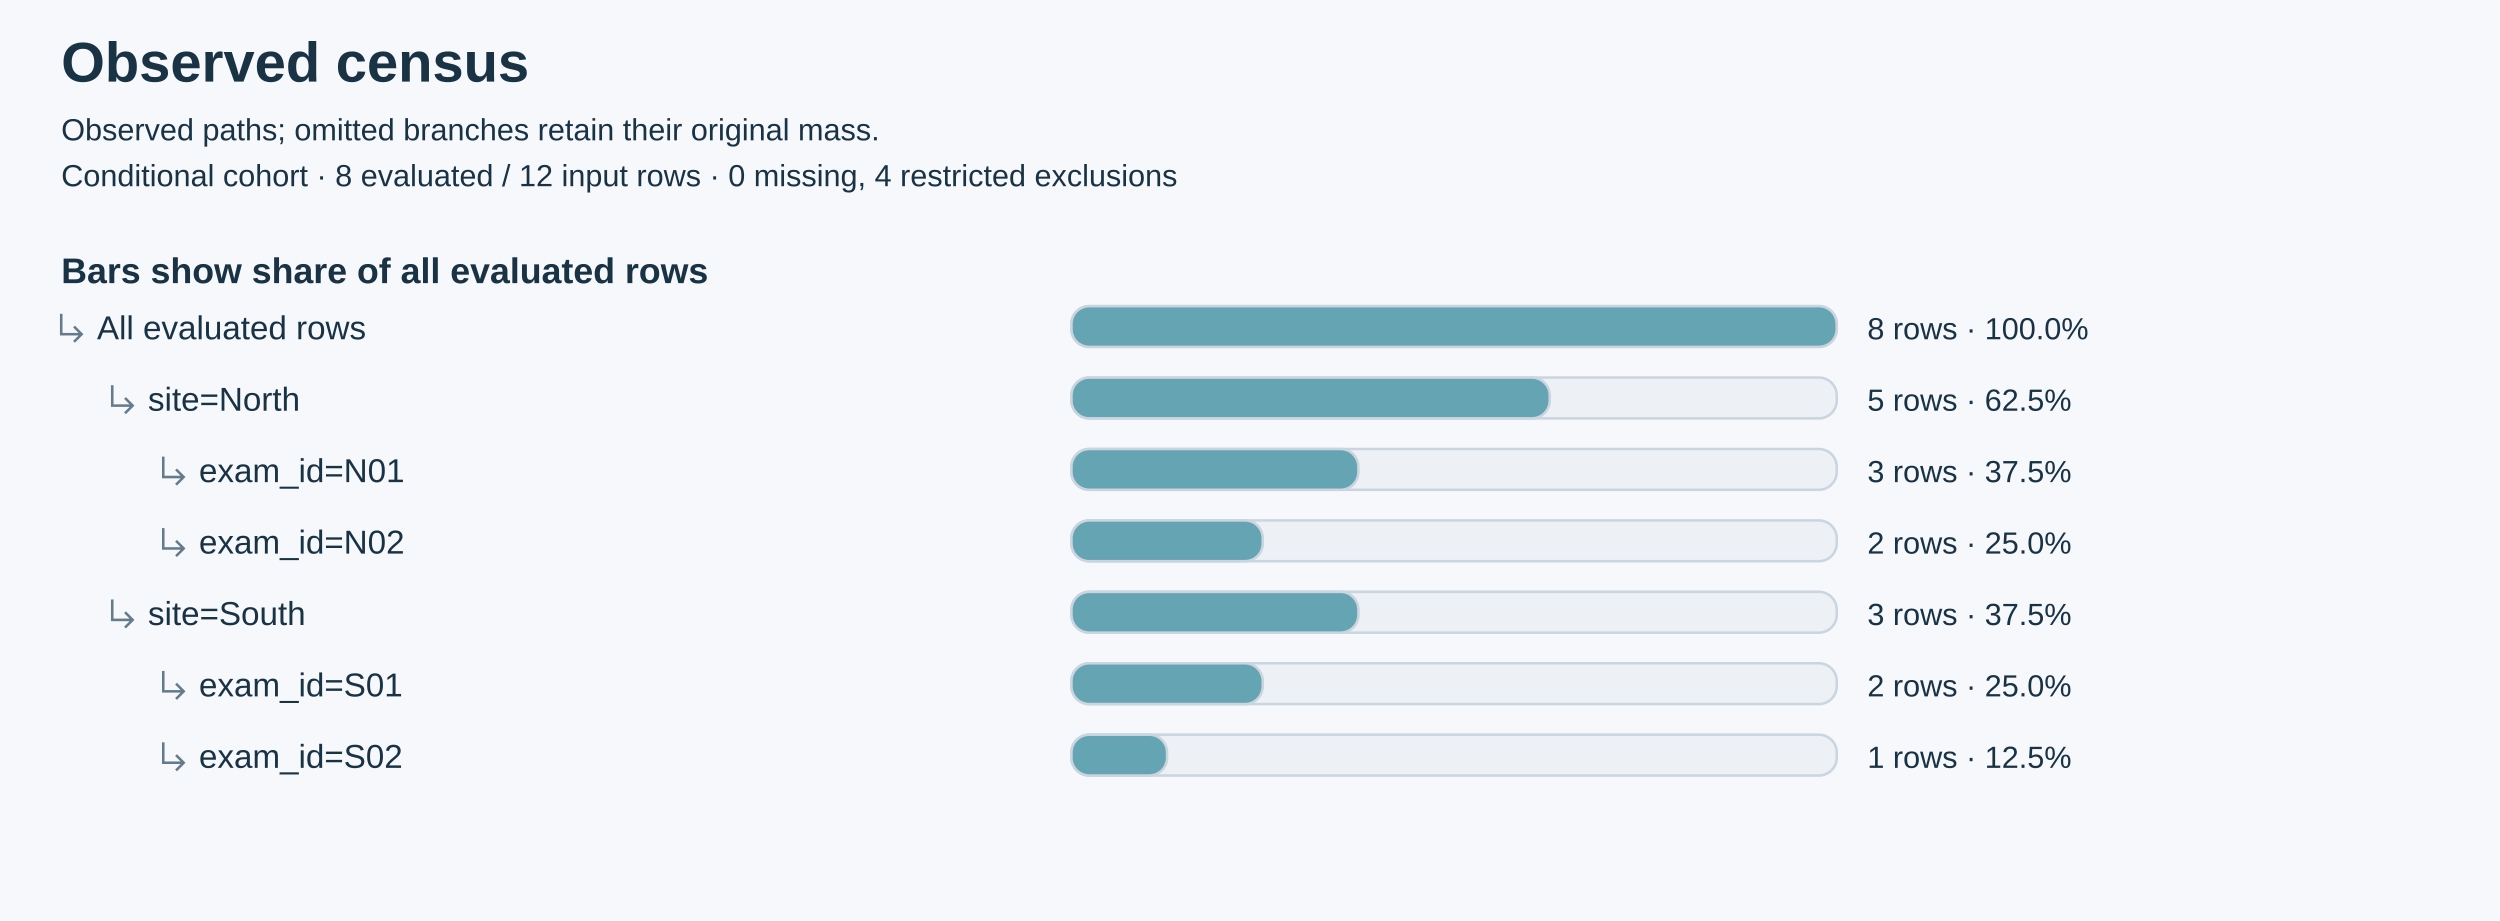
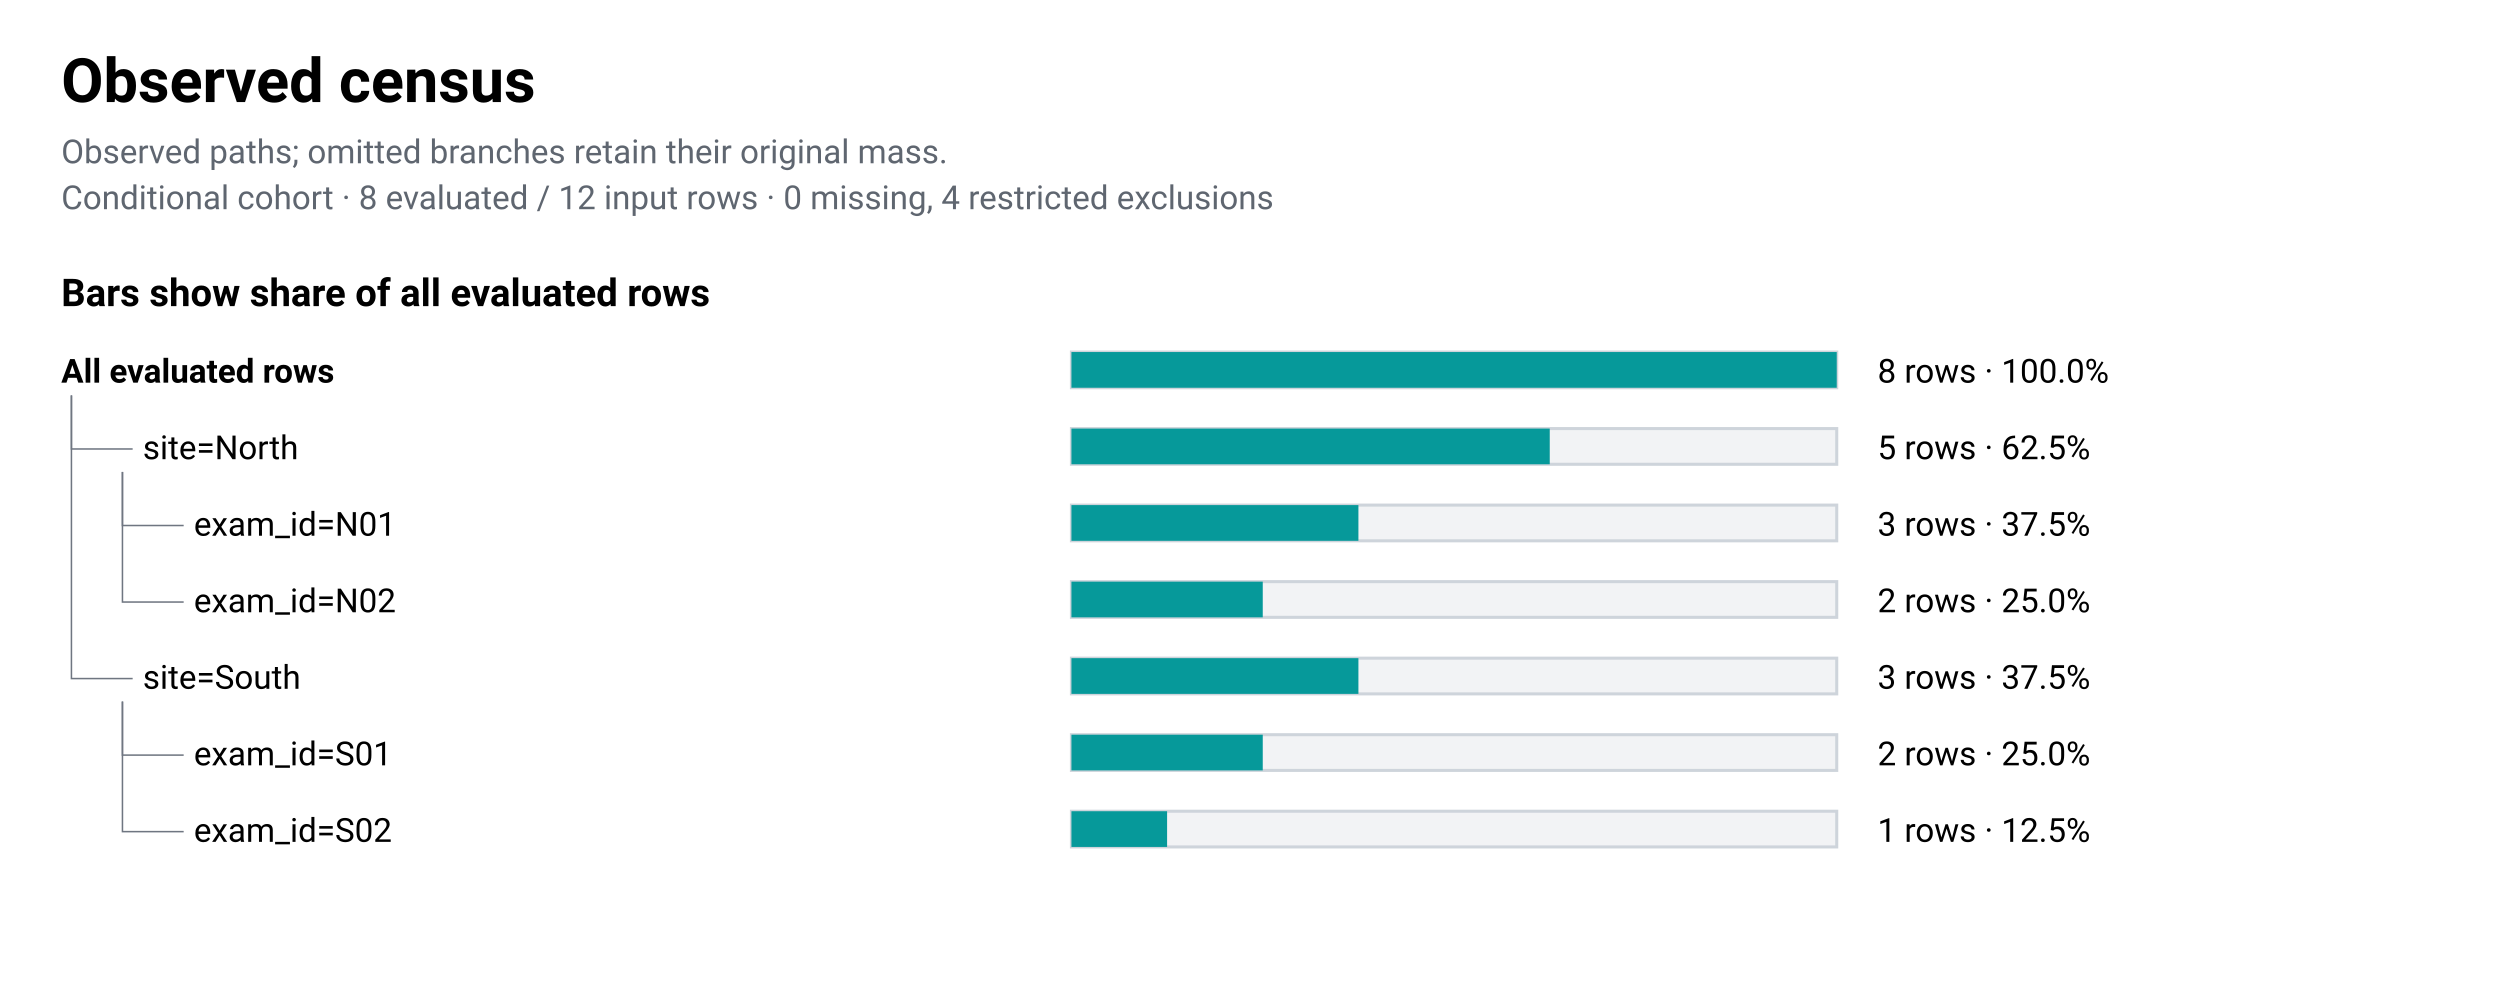
- <svg xmlns="http://www.w3.org/2000/svg" role="img" aria-label="Observed census" viewBox="0 0 980 361" width="980" height="361" font-family="Arial, sans-serif" fill="#193345">
-   <rect width="100%" height="100%" fill="#f6f8fb" />
-   <text x="24" y="32" font-size="22" font-weight="600">Observed census</text>
-   <text x="24" y="55" font-size="12" font-weight="400">Observed paths; omitted branches retain their original mass.</text>
-   <text x="24" y="73" font-size="12" font-weight="400">Conditional cohort · 8 evaluated / 12 input rows · 0 missing, 4 restricted exclusions</text>
-   <text x="24" y="111" font-size="14" font-weight="600">Bars show share of all evaluated rows</text>
+ <svg xmlns="http://www.w3.org/2000/svg" role="img" aria-label="Observed census" viewBox="0 0 980 392" width="980" height="392" font-family="system-ui, -apple-system, 'Segoe UI', Roboto, 'Helvetica Neue', Arial, sans-serif" fill="#000000">
+   <rect width="100%" height="100%" fill="#ffffff" />
+   <text x="24" y="40" font-size="24" font-weight="700">Observed census</text>
+   <text x="24" y="64" font-size="13" font-weight="400" fill="#5f6670">Observed paths; omitted branches retain their original mass.</text>
+   <text x="24" y="82" font-size="13" font-weight="400" fill="#5f6670">Conditional cohort · 8 evaluated / 12 input rows · 0 missing, 4 restricted exclusions</text>
+   <text x="24" y="120" font-size="15" font-weight="700">Bars show share of all evaluated rows</text>
  <g data-row="c0" data-parent="">
-     <path d="M24,123 v8 h8 m-3,-3 l3,3 -3,3" fill="none" stroke="#647b8c" />
-     <text x="38" y="133" font-size="13" font-weight="400">All evaluated rows</text>
-     <rect x="420" y="120" width="300" height="16" rx="7" fill="#edf1f5" stroke="#cbd5df" />
-     <rect x="420" y="120" width="300.0" height="16" rx="7" fill="#65a5b3" stroke="#cbd5df" />
-     <text x="732" y="133" font-size="12" font-weight="400">8 rows · 100.0%</text>
+     <text x="24" y="150" font-size="13" font-weight="700">All evaluated rows</text>
+     <rect x="420" y="138" width="300" height="14" rx="0" fill="#f2f3f5" stroke="#ced4db" stroke-width="1.2" />
+     <rect x="420" y="138" width="300.0" height="14" rx="0" fill="#06999a" />
+     <text x="736" y="150" font-size="13" font-weight="400" style="font-variant-numeric:tabular-nums">8 rows · 100.0%</text>
  </g>
  <g data-row="c1" data-parent="c0">
-     <path d="M44,151 v8 h8 m-3,-3 l3,3 -3,3" fill="none" stroke="#647b8c" />
-     <text x="58" y="161" font-size="13" font-weight="400">site=North</text>
-     <rect x="420" y="148" width="300" height="16" rx="7" fill="#edf1f5" stroke="#cbd5df" />
-     <rect x="420" y="148" width="187.5" height="16" rx="7" fill="#65a5b3" stroke="#cbd5df" />
-     <text x="732" y="161" font-size="12" font-weight="400">5 rows · 62.5%</text>
+     <path d="M28 155V176H52" fill="none" stroke="#6f7681" stroke-width="0.6" />
+     <text x="56" y="180" font-size="13" font-weight="400">site=North</text>
+     <rect x="420" y="168" width="300" height="14" rx="0" fill="#f2f3f5" stroke="#ced4db" stroke-width="1.2" />
+     <rect x="420" y="168" width="187.5" height="14" rx="0" fill="#06999a" />
+     <text x="736" y="180" font-size="13" font-weight="400" style="font-variant-numeric:tabular-nums">5 rows · 62.5%</text>
  </g>
  <g data-row="c2" data-parent="c1">
-     <path d="M64,179 v8 h8 m-3,-3 l3,3 -3,3" fill="none" stroke="#647b8c" />
-     <text x="78" y="189" font-size="13" font-weight="400">exam_id=N01</text>
-     <rect x="420" y="176" width="300" height="16" rx="7" fill="#edf1f5" stroke="#cbd5df" />
-     <rect x="420" y="176" width="112.5" height="16" rx="7" fill="#65a5b3" stroke="#cbd5df" />
-     <text x="732" y="189" font-size="12" font-weight="400">3 rows · 37.5%</text>
+     <path d="M48 185V206H72" fill="none" stroke="#6f7681" stroke-width="0.6" />
+     <text x="76" y="210" font-size="13" font-weight="400">exam_id=N01</text>
+     <rect x="420" y="198" width="300" height="14" rx="0" fill="#f2f3f5" stroke="#ced4db" stroke-width="1.2" />
+     <rect x="420" y="198" width="112.5" height="14" rx="0" fill="#06999a" />
+     <text x="736" y="210" font-size="13" font-weight="400" style="font-variant-numeric:tabular-nums">3 rows · 37.5%</text>
  </g>
  <g data-row="c3" data-parent="c1">
-     <path d="M64,207 v8 h8 m-3,-3 l3,3 -3,3" fill="none" stroke="#647b8c" />
-     <text x="78" y="217" font-size="13" font-weight="400">exam_id=N02</text>
-     <rect x="420" y="204" width="300" height="16" rx="7" fill="#edf1f5" stroke="#cbd5df" />
-     <rect x="420" y="204" width="75.0" height="16" rx="7" fill="#65a5b3" stroke="#cbd5df" />
-     <text x="732" y="217" font-size="12" font-weight="400">2 rows · 25.0%</text>
+     <path d="M48 185V236H72" fill="none" stroke="#6f7681" stroke-width="0.6" />
+     <text x="76" y="240" font-size="13" font-weight="400">exam_id=N02</text>
+     <rect x="420" y="228" width="300" height="14" rx="0" fill="#f2f3f5" stroke="#ced4db" stroke-width="1.2" />
+     <rect x="420" y="228" width="75.0" height="14" rx="0" fill="#06999a" />
+     <text x="736" y="240" font-size="13" font-weight="400" style="font-variant-numeric:tabular-nums">2 rows · 25.0%</text>
  </g>
  <g data-row="c4" data-parent="c0">
-     <path d="M44,235 v8 h8 m-3,-3 l3,3 -3,3" fill="none" stroke="#647b8c" />
-     <text x="58" y="245" font-size="13" font-weight="400">site=South</text>
-     <rect x="420" y="232" width="300" height="16" rx="7" fill="#edf1f5" stroke="#cbd5df" />
-     <rect x="420" y="232" width="112.5" height="16" rx="7" fill="#65a5b3" stroke="#cbd5df" />
-     <text x="732" y="245" font-size="12" font-weight="400">3 rows · 37.5%</text>
+     <path d="M28 155V266H52" fill="none" stroke="#6f7681" stroke-width="0.6" />
+     <text x="56" y="270" font-size="13" font-weight="400">site=South</text>
+     <rect x="420" y="258" width="300" height="14" rx="0" fill="#f2f3f5" stroke="#ced4db" stroke-width="1.2" />
+     <rect x="420" y="258" width="112.5" height="14" rx="0" fill="#06999a" />
+     <text x="736" y="270" font-size="13" font-weight="400" style="font-variant-numeric:tabular-nums">3 rows · 37.5%</text>
  </g>
  <g data-row="c5" data-parent="c4">
-     <path d="M64,263 v8 h8 m-3,-3 l3,3 -3,3" fill="none" stroke="#647b8c" />
-     <text x="78" y="273" font-size="13" font-weight="400">exam_id=S01</text>
-     <rect x="420" y="260" width="300" height="16" rx="7" fill="#edf1f5" stroke="#cbd5df" />
-     <rect x="420" y="260" width="75.0" height="16" rx="7" fill="#65a5b3" stroke="#cbd5df" />
-     <text x="732" y="273" font-size="12" font-weight="400">2 rows · 25.0%</text>
+     <path d="M48 275V296H72" fill="none" stroke="#6f7681" stroke-width="0.6" />
+     <text x="76" y="300" font-size="13" font-weight="400">exam_id=S01</text>
+     <rect x="420" y="288" width="300" height="14" rx="0" fill="#f2f3f5" stroke="#ced4db" stroke-width="1.2" />
+     <rect x="420" y="288" width="75.0" height="14" rx="0" fill="#06999a" />
+     <text x="736" y="300" font-size="13" font-weight="400" style="font-variant-numeric:tabular-nums">2 rows · 25.0%</text>
  </g>
  <g data-row="c6" data-parent="c4">
-     <path d="M64,291 v8 h8 m-3,-3 l3,3 -3,3" fill="none" stroke="#647b8c" />
-     <text x="78" y="301" font-size="13" font-weight="400">exam_id=S02</text>
-     <rect x="420" y="288" width="300" height="16" rx="7" fill="#edf1f5" stroke="#cbd5df" />
-     <rect x="420" y="288" width="37.5" height="16" rx="7" fill="#65a5b3" stroke="#cbd5df" />
-     <text x="732" y="301" font-size="12" font-weight="400">1 rows · 12.5%</text>
+     <path d="M48 275V326H72" fill="none" stroke="#6f7681" stroke-width="0.6" />
+     <text x="76" y="330" font-size="13" font-weight="400">exam_id=S02</text>
+     <rect x="420" y="318" width="300" height="14" rx="0" fill="#f2f3f5" stroke="#ced4db" stroke-width="1.2" />
+     <rect x="420" y="318" width="37.5" height="14" rx="0" fill="#06999a" />
+     <text x="736" y="330" font-size="13" font-weight="400" style="font-variant-numeric:tabular-nums">1 rows · 12.5%</text>
  </g>
</svg>
